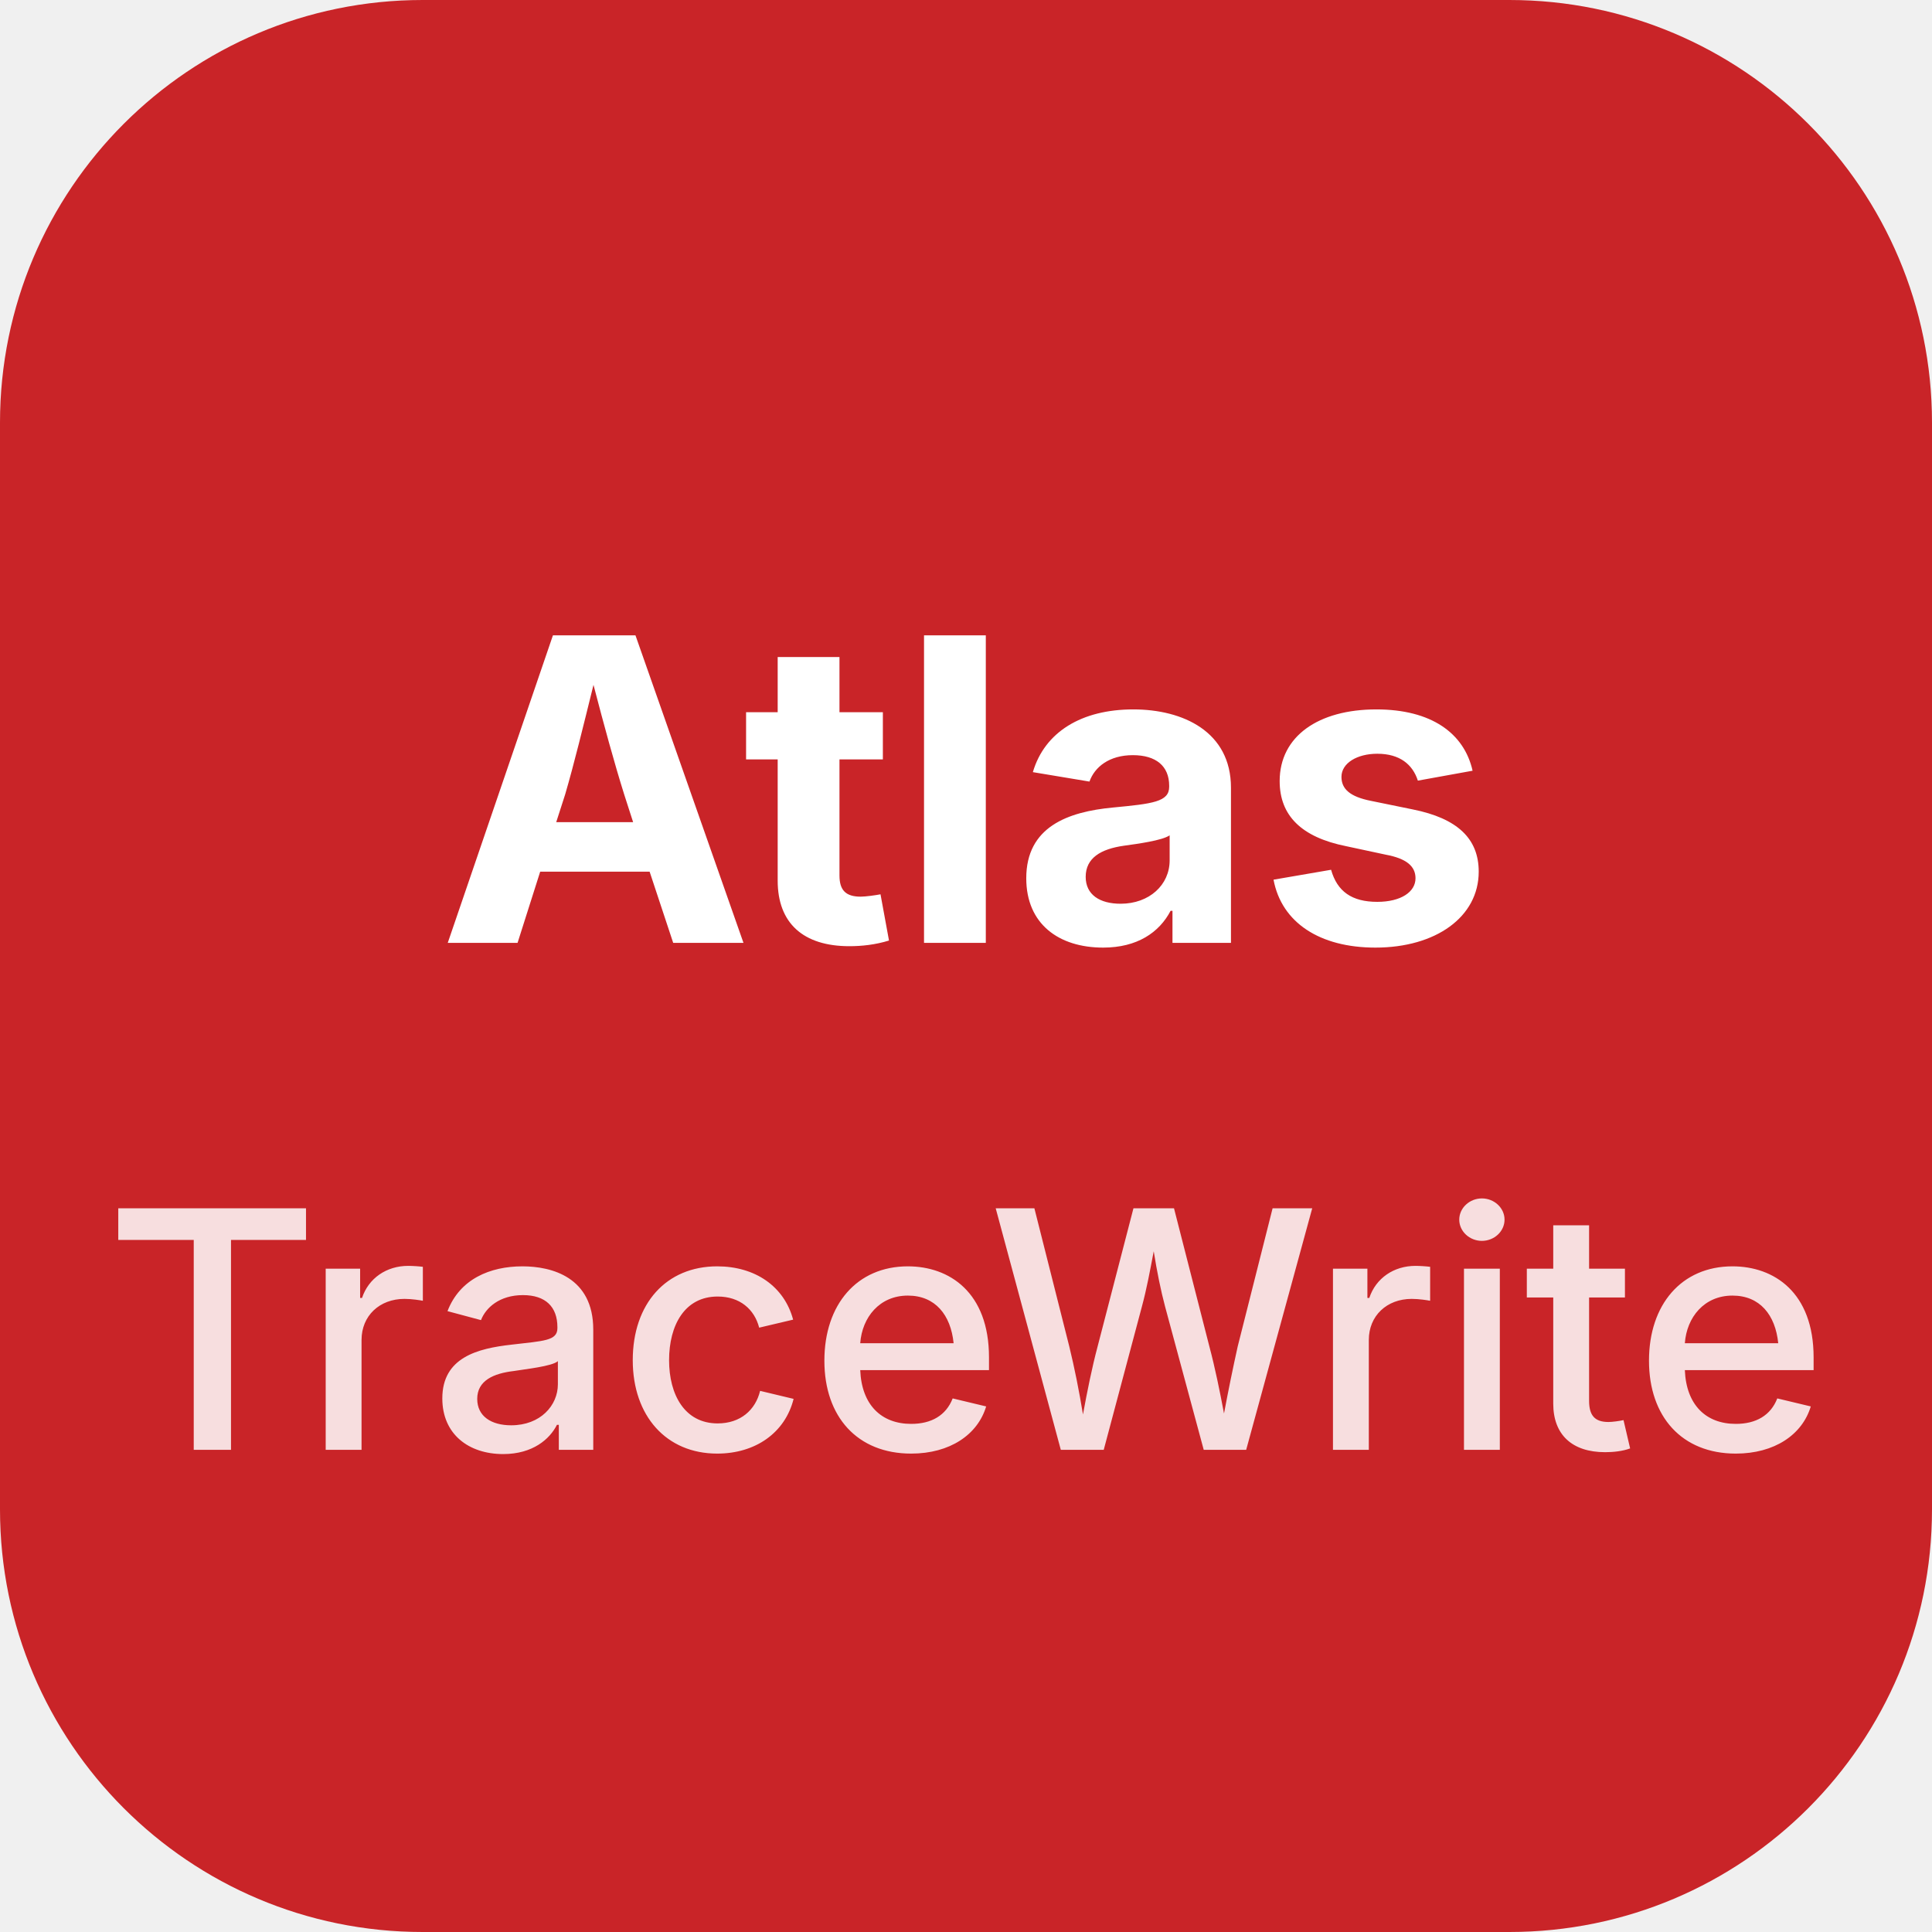
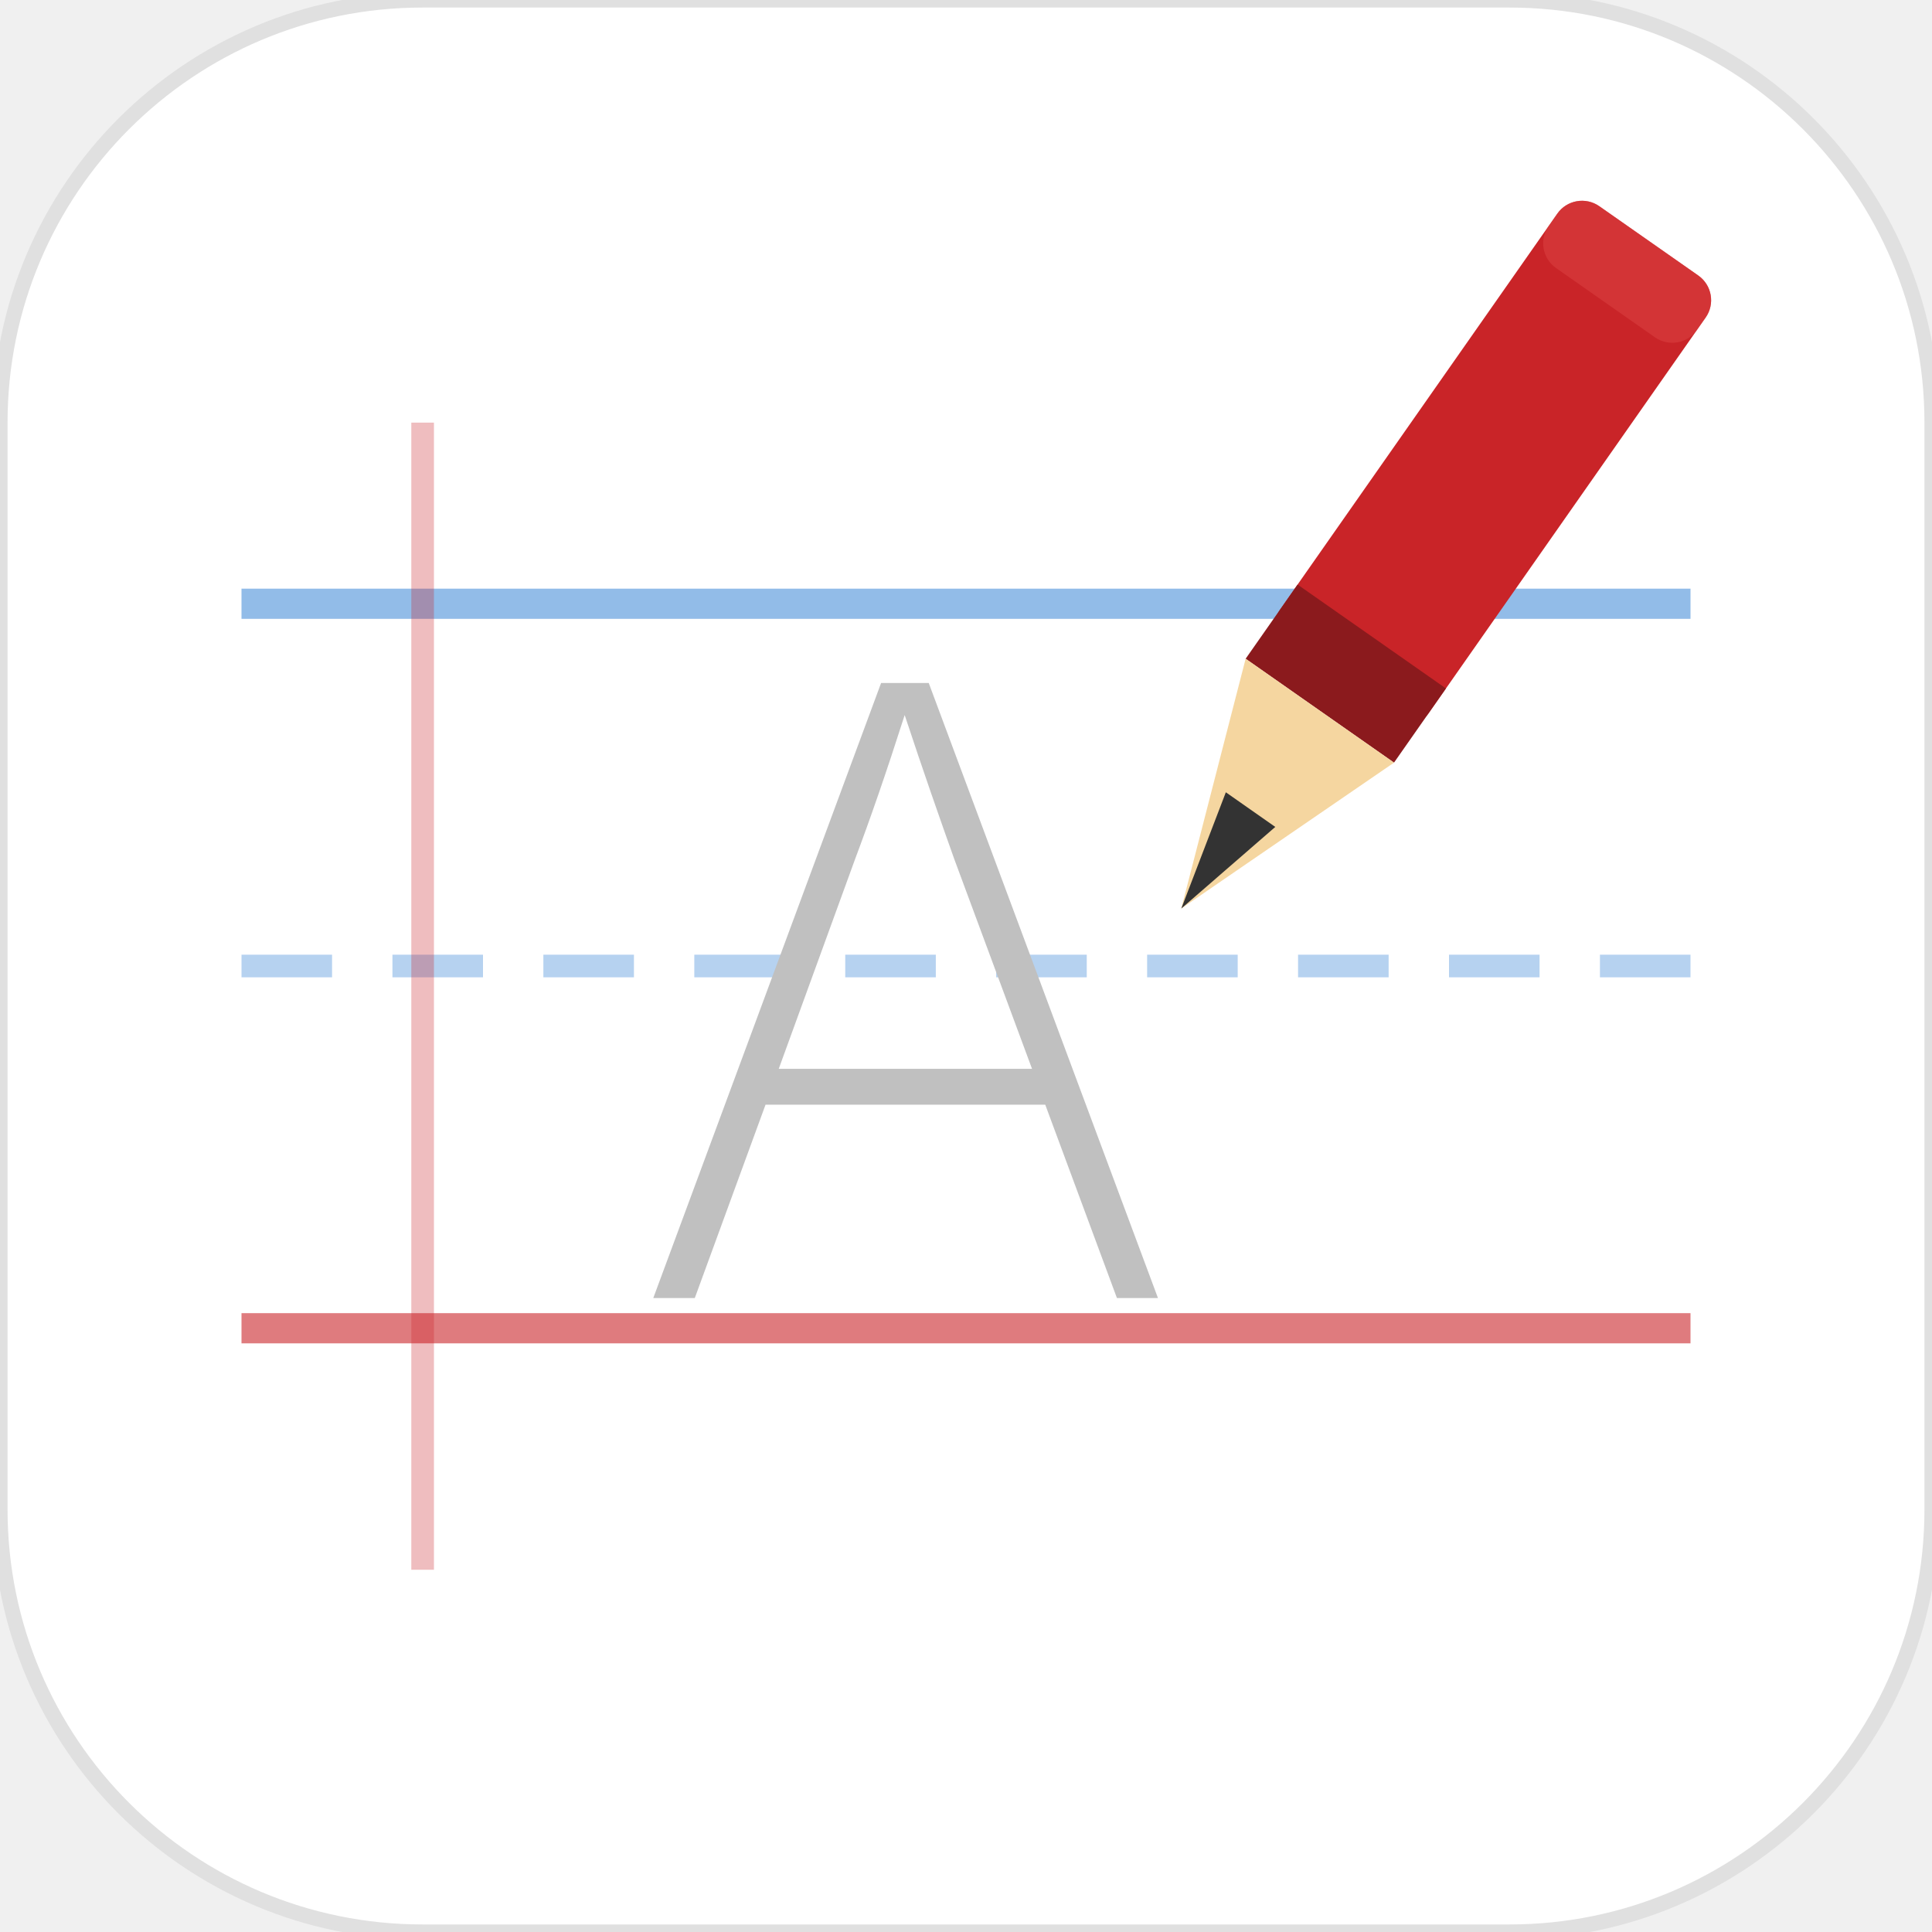
<svg xmlns="http://www.w3.org/2000/svg" viewBox="0 0 64 64" width="64" height="64">
-   <rect width="64" height="64" rx="14" fill="#C92428" />
-   <text x="32" y="26" font-family="system-ui, -apple-system, sans-serif" font-size="14" font-weight="700" fill="white" text-anchor="middle" dominant-baseline="middle">Atlas</text>
-   <text x="32" y="44" font-family="system-ui, -apple-system, sans-serif" font-size="11" font-weight="500" fill="rgba(255,255,255,0.85)" text-anchor="middle" dominant-baseline="middle">TraceWrite</text>
+   <rect width="64" height="64" rx="14" fill="white" stroke="#E0E0E0" stroke-width="0.5" />
+   <line x1="8" y1="20" x2="56" y2="20" stroke="#4A90D9" stroke-width="1" stroke-opacity="0.6" />
+   <line x1="8" y1="32" x2="56" y2="32" stroke="#4A90D9" stroke-width="0.75" stroke-opacity="0.4" stroke-dasharray="3,2" />
+   <line x1="8" y1="44" x2="56" y2="44" stroke="#C92428" stroke-width="1" stroke-opacity="0.6" />
+   <line x1="14" y1="14" x2="14" y2="52" stroke="#C92428" stroke-width="0.75" stroke-opacity="0.3" />
+   <text x="30" y="43" font-family="system-ui, -apple-system, 'Helvetica Neue', sans-serif" font-size="28" font-weight="200" fill="#C0C0C0" text-anchor="middle" dominant-baseline="alphabetic">A</text>
+   <g transform="translate(42, 26) rotate(35)">
+     <rect x="-3" y="-22" width="6" height="18" rx="1" fill="#C92428" />
+     <rect x="-3" y="-6" width="6" height="3" fill="#8B1A1D" />
+     <polygon points="-3,-3 3,-3 0,5" fill="#F5D6A0" />
+     <polygon points="-1,1 1,1 0,5" fill="#333" />
+     <rect x="-3" y="-22" width="6" height="2.5" rx="1" fill="#D44" opacity="0.5" />
+   </g>
</svg>
